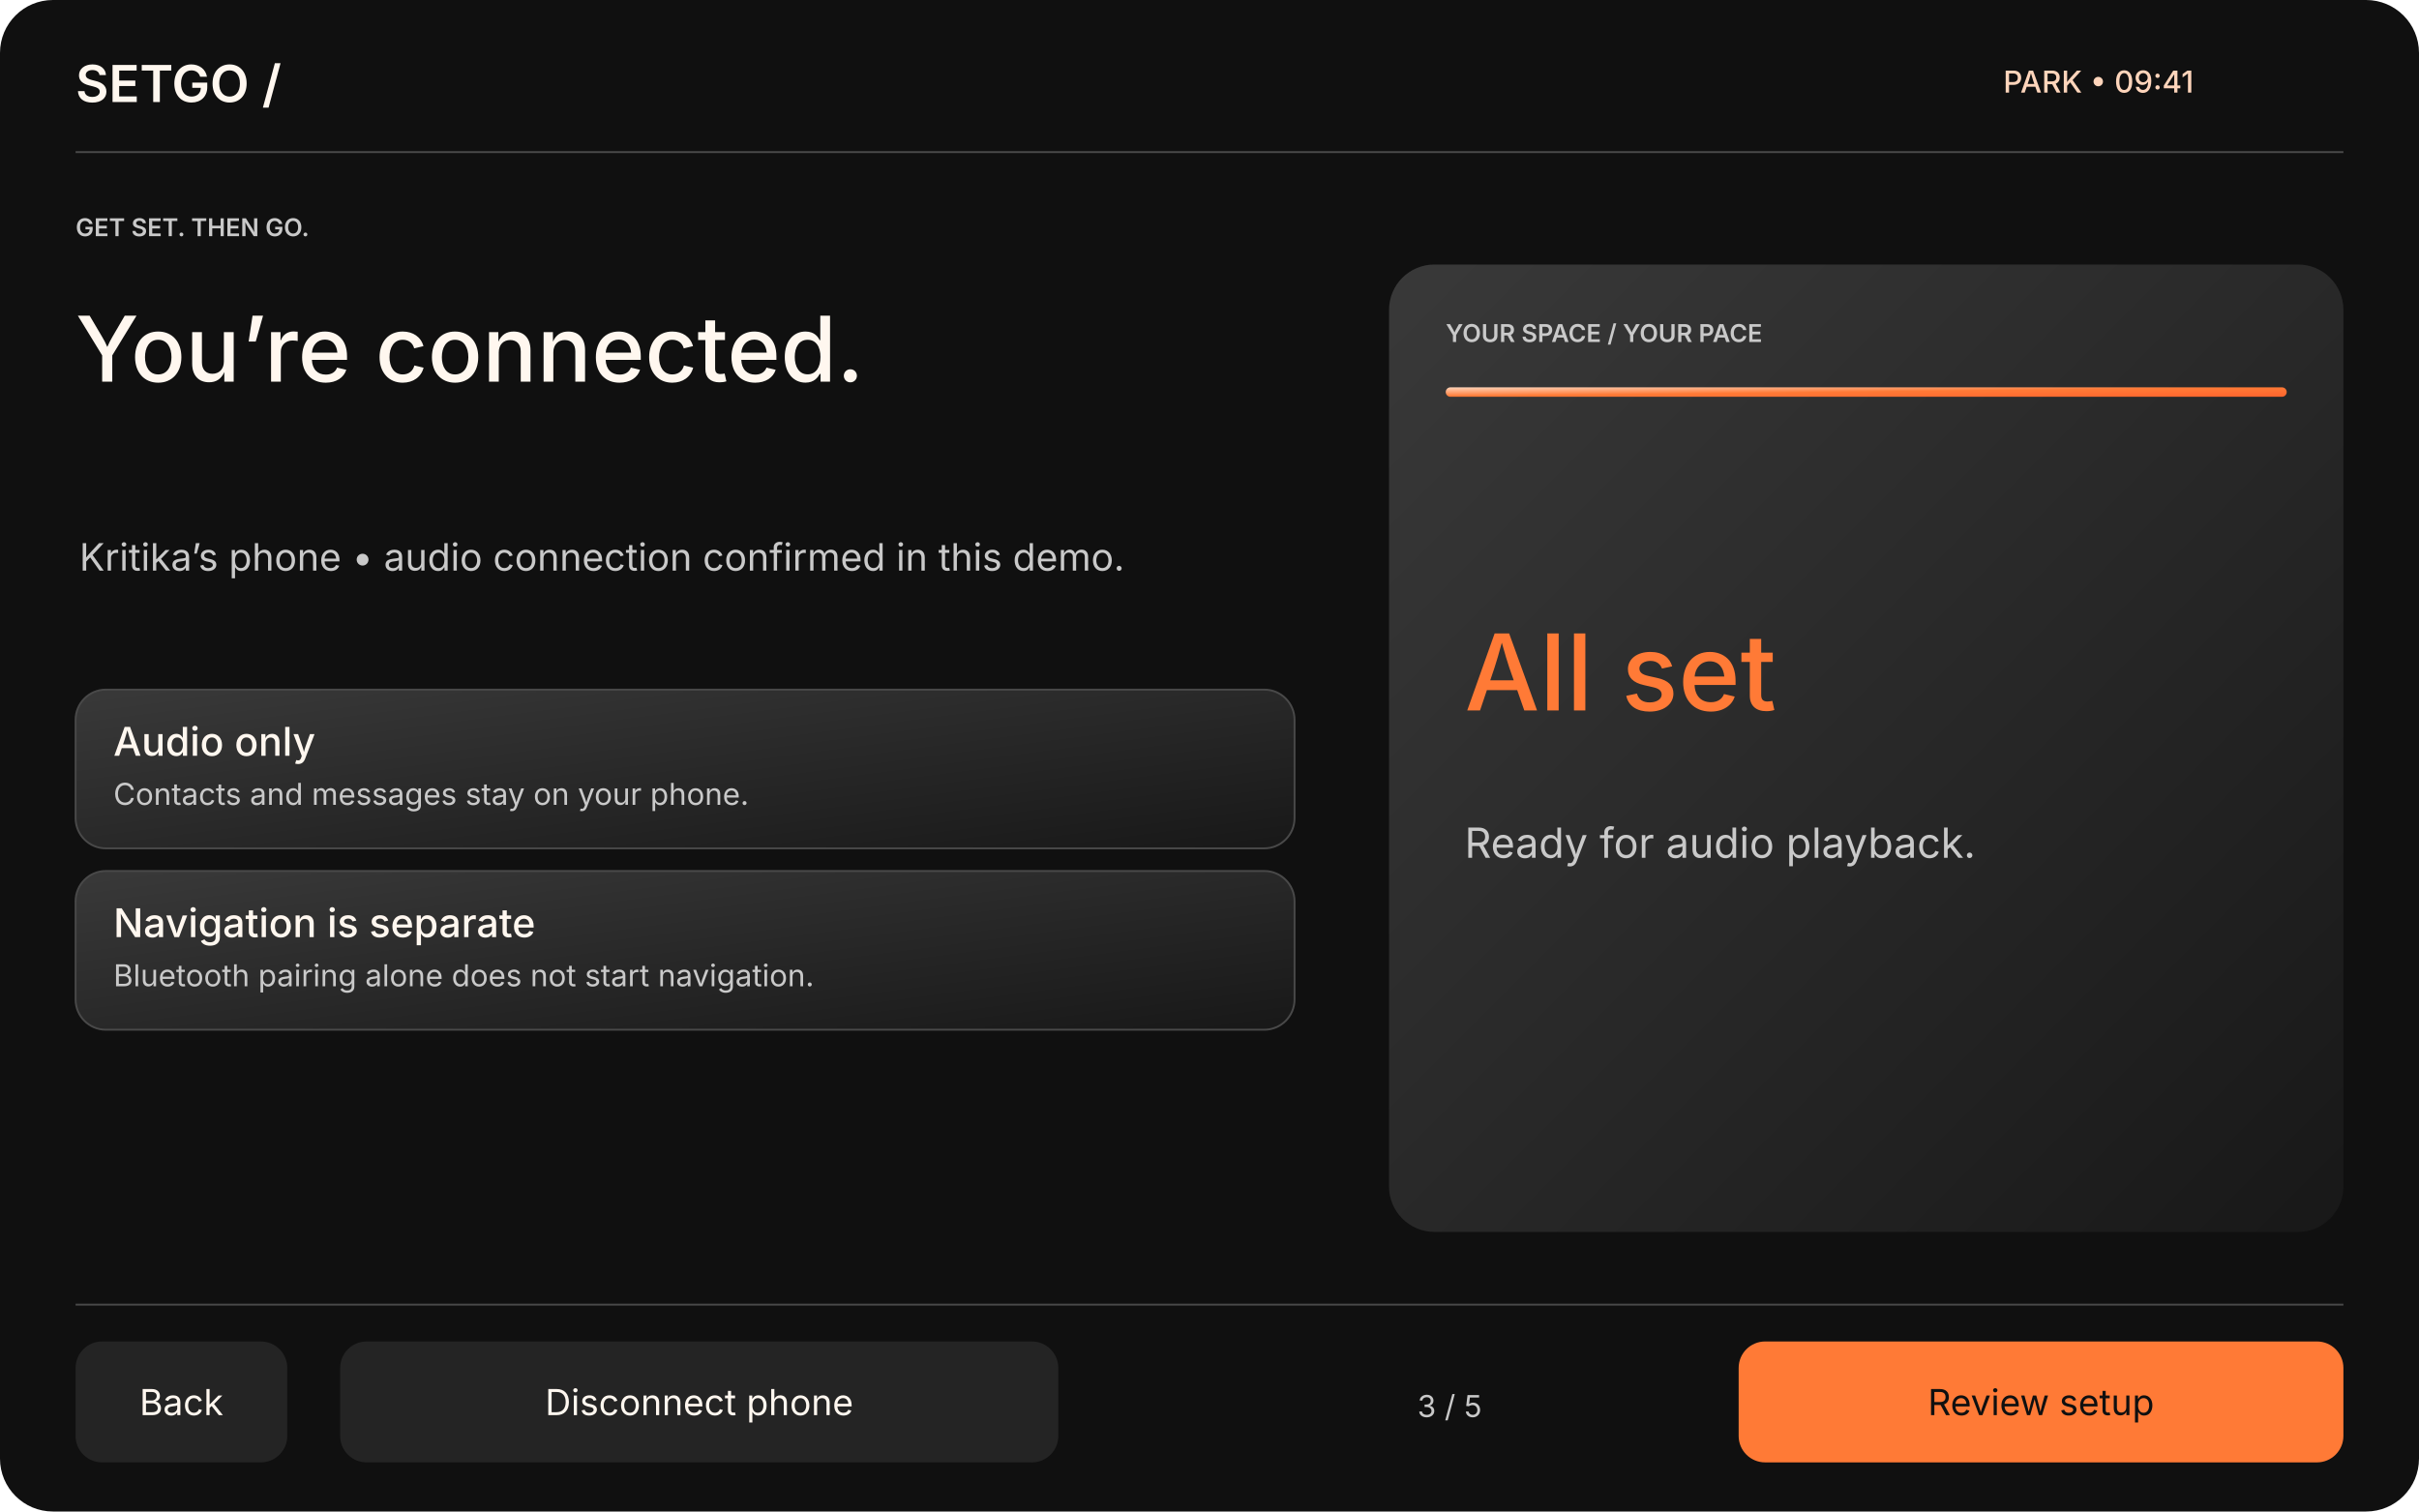
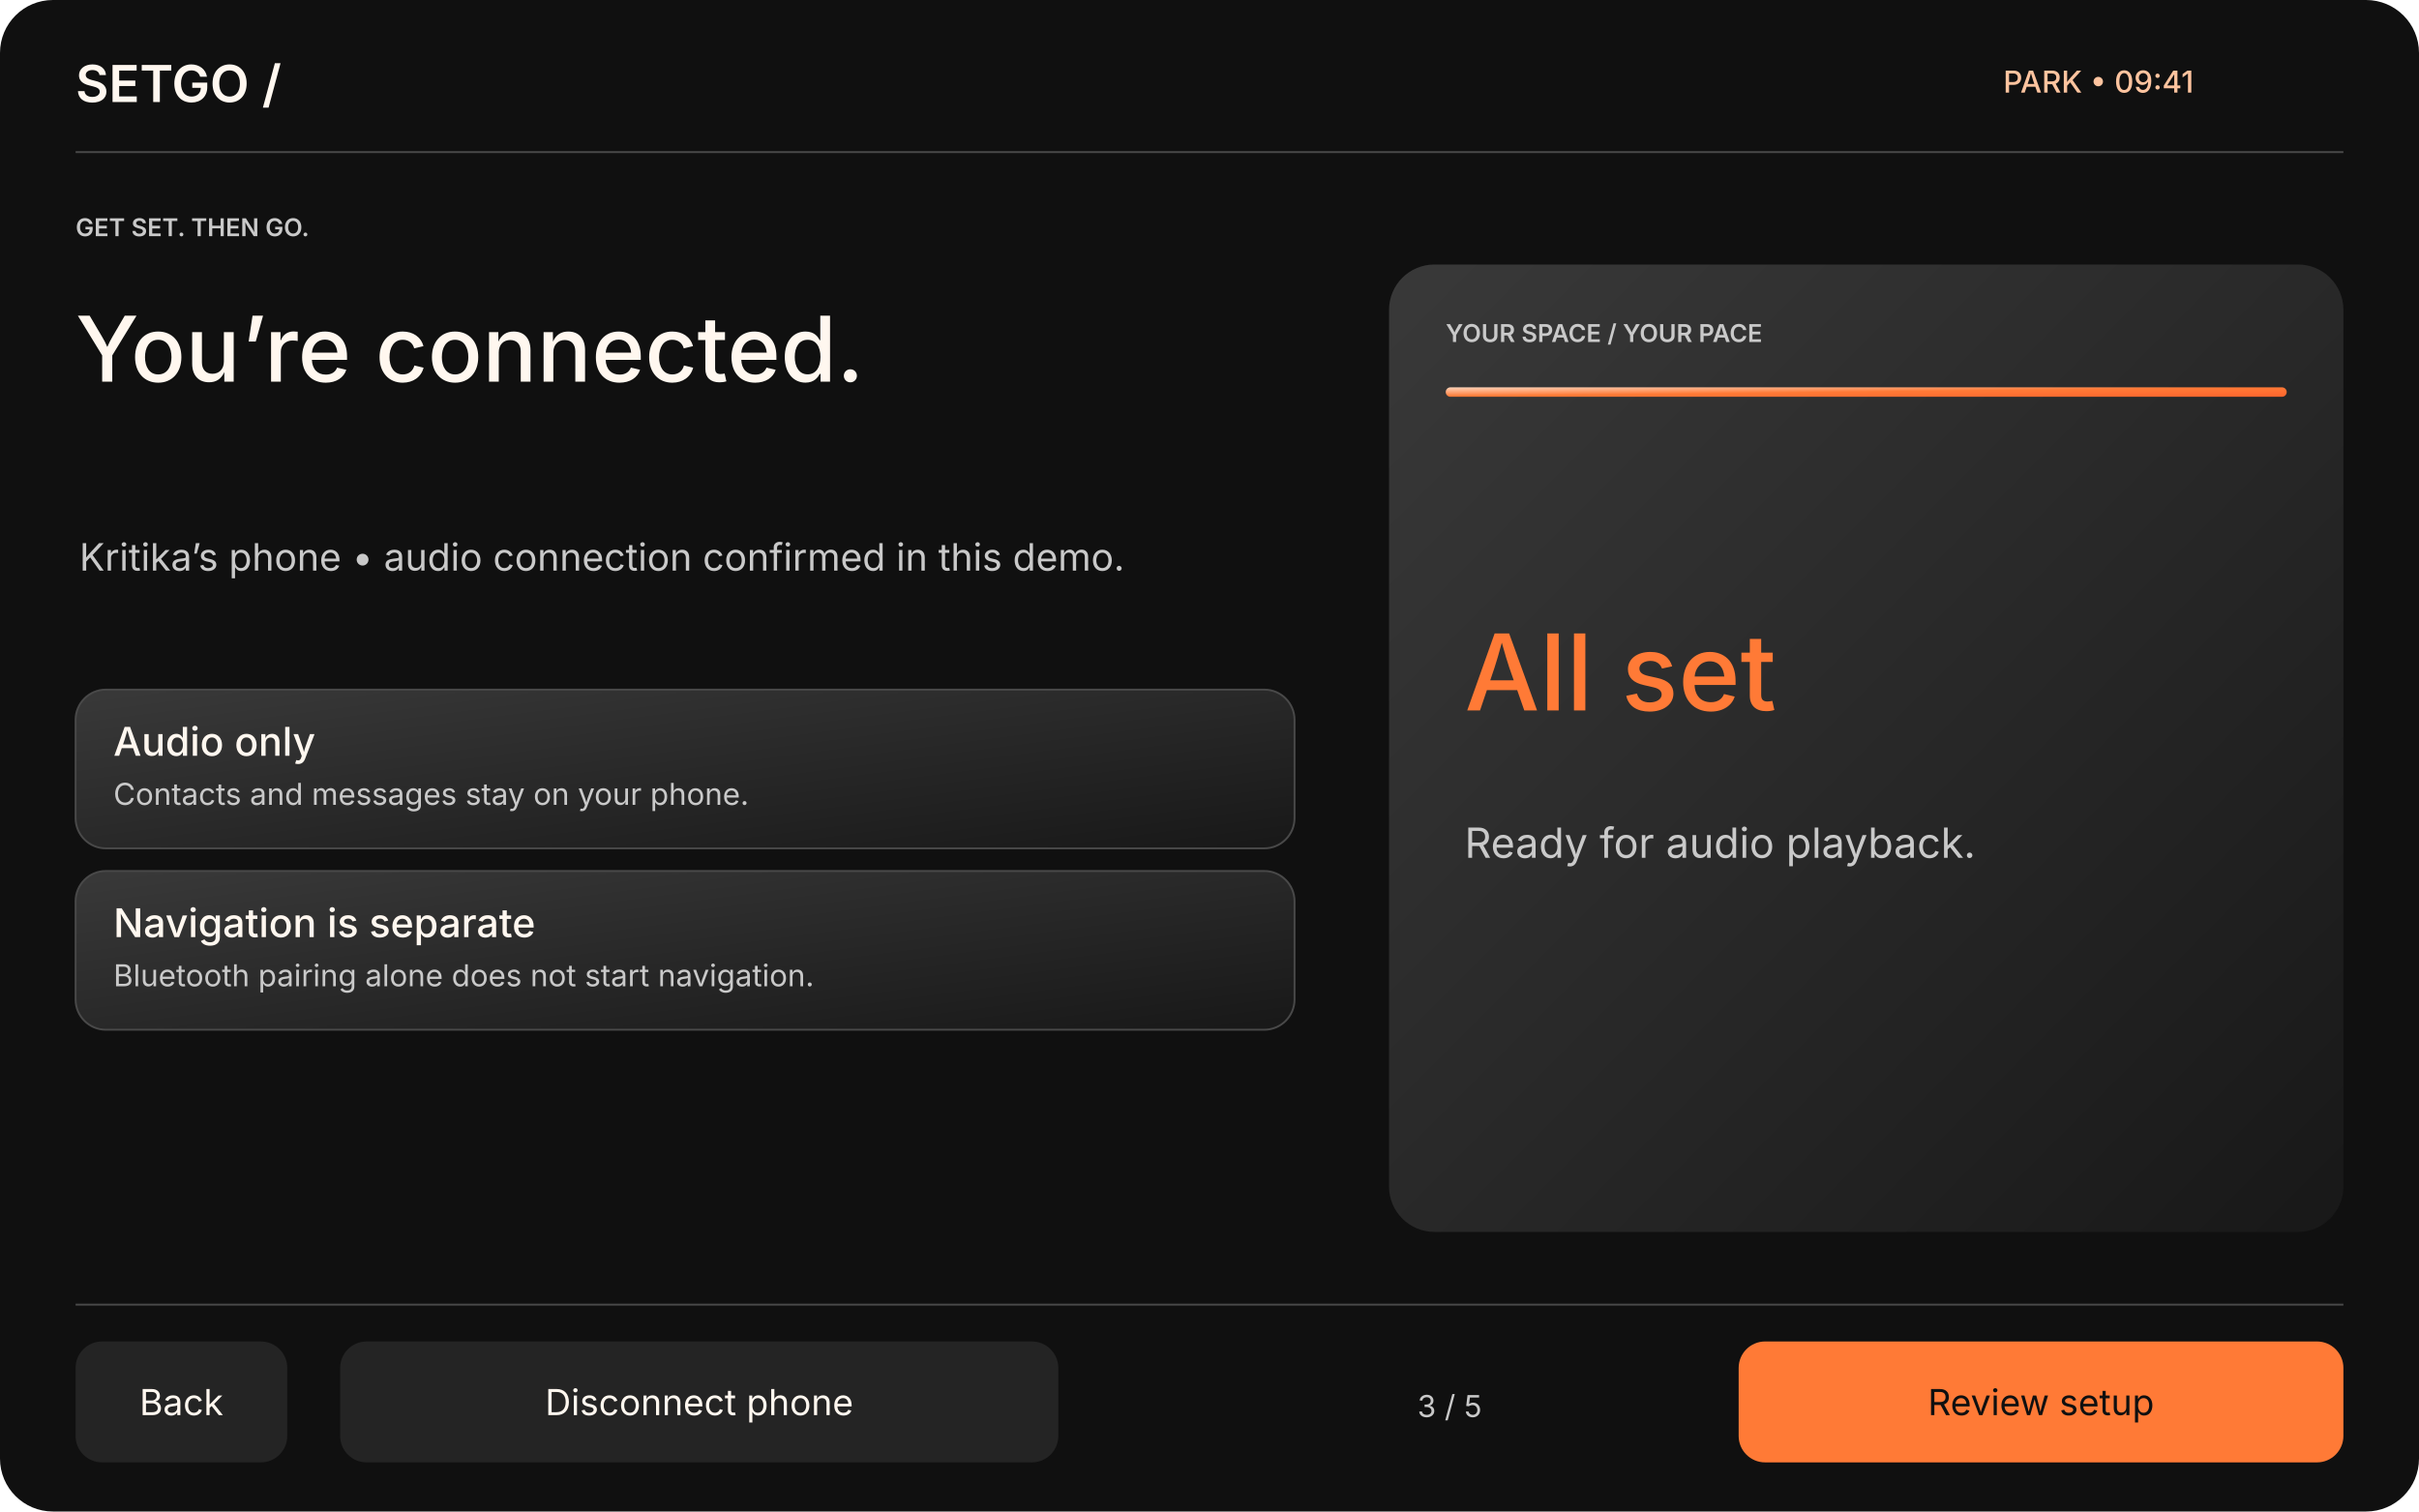
<svg xmlns="http://www.w3.org/2000/svg" width="1280" height="800" viewBox="0 0 1280 800">
  <defs>
    <linearGradient id="glass" x2="1" y2="1">
      <stop stop-color="#393939" />
      <stop offset="1" stop-color="#181818" />
    </linearGradient>
    <linearGradient id="signature" x1="0" y1="0" x2="1" y2="1">
      <stop stop-color="#FFD5BB" />
      <stop offset=".48" stop-color="#FF7A36" />
      <stop offset="1" stop-color="#FF642D" />
    </linearGradient>
  </defs>
  <rect x="0" y="0" width="1280" height="800" rx="28" fill="#101010" stroke="none" />
  <text x="40" y="54.0" font-family="Inter,Arial,sans-serif" font-size="27" font-weight="600" fill="#FFF7EF">SETGO /</text>
-   <text x="1060" y="49.0" font-family="Inter,Arial,sans-serif" font-size="16" font-weight="500" fill="#FFD5BB">PARK  •  09:41</text>
+   <text x="1060" y="49.0" font-family="Inter,Arial,sans-serif" font-size="16" font-weight="500" fill="#FFC49F">PARK  •  09:41</text>
  <rect x="40" y="80" width="1200" height="1" rx="0" fill="#494949" stroke="none" />
  <text x="40" y="125.0" font-family="Inter,Arial,sans-serif" font-size="13" font-weight="600" fill="#C9C9C9">GET SET. THEN GO.</text>
  <text x="40" y="202.0" font-family="Inter,Arial,sans-serif" font-size="48" font-weight="500" fill="#FFF7EF">You’re connected.</text>
  <text x="42" y="302.0" font-family="Inter,Arial,sans-serif" font-size="20" font-weight="400" fill="#C9C9C9">Kritika’s phone • audio connection confirmed in this demo.</text>
  <rect x="40" y="365" width="645" height="84" rx="16" fill="url(#glass)" stroke="#494949" />
  <text x="60" y="400.0" font-family="Inter,Arial,sans-serif" font-size="21" font-weight="500" fill="#FFF7EF">Audio only</text>
  <text x="60" y="426.0" font-family="Inter,Arial,sans-serif" font-size="16" font-weight="400" fill="#C9C9C9">Contacts and messages stay on your phone.</text>
  <rect x="40" y="461" width="645" height="84" rx="16" fill="url(#glass)" stroke="#494949" />
  <text x="60" y="496.0" font-family="Inter,Arial,sans-serif" font-size="21" font-weight="500" fill="#FFF7EF">Navigation is separate</text>
  <text x="60" y="522.0" font-family="Inter,Arial,sans-serif" font-size="16" font-weight="400" fill="#C9C9C9">Bluetooth pairing alone does not start navigation.</text>
  <rect x="735" y="140" width="505" height="512" rx="24" fill="url(#glass)" stroke="none" />
  <text x="765" y="181.0" font-family="Inter,Arial,sans-serif" font-size="13" font-weight="600" fill="#C9C9C9">YOUR SPACE / YOUR PACE</text>
  <text x="775" y="376.0" font-family="Inter,Arial,sans-serif" font-size="56" font-weight="500" fill="#FF7A36">All set</text>
  <text x="775" y="454.0" font-family="Inter,Arial,sans-serif" font-size="22" font-weight="400" fill="#C9C9C9">Ready for audio playback.</text>
  <rect x="40" y="690" width="1200" height="1" rx="0" fill="#494949" stroke="none" />
  <rect x="40" y="710" width="112" height="64" rx="14" fill="#242424" />
  <text x="96.0" y="749" text-anchor="middle" font-family="Inter,Arial,sans-serif" font-size="19" fill="#FFF7EF">Back</text>
  <rect x="920" y="710" width="320" height="64" rx="14" fill="#FF7A36" />
  <text x="1080.0" y="749" text-anchor="middle" font-family="Inter,Arial,sans-serif" font-size="19" fill="#101010">Review setup</text>
  <rect x="180" y="710" width="380" height="64" rx="14" fill="#242424" />
  <text x="370.0" y="749" text-anchor="middle" font-family="Inter,Arial,sans-serif" font-size="19" fill="#FFF7EF">Disconnect phone</text>
  <text x="750" y="750.0" font-family="Inter,Arial,sans-serif" font-size="16" font-weight="400" fill="#C9C9C9">3 / 5</text>
  <rect x="765" y="205" width="445" height="5" rx="2.5" fill="url(#signature)" />
</svg>
